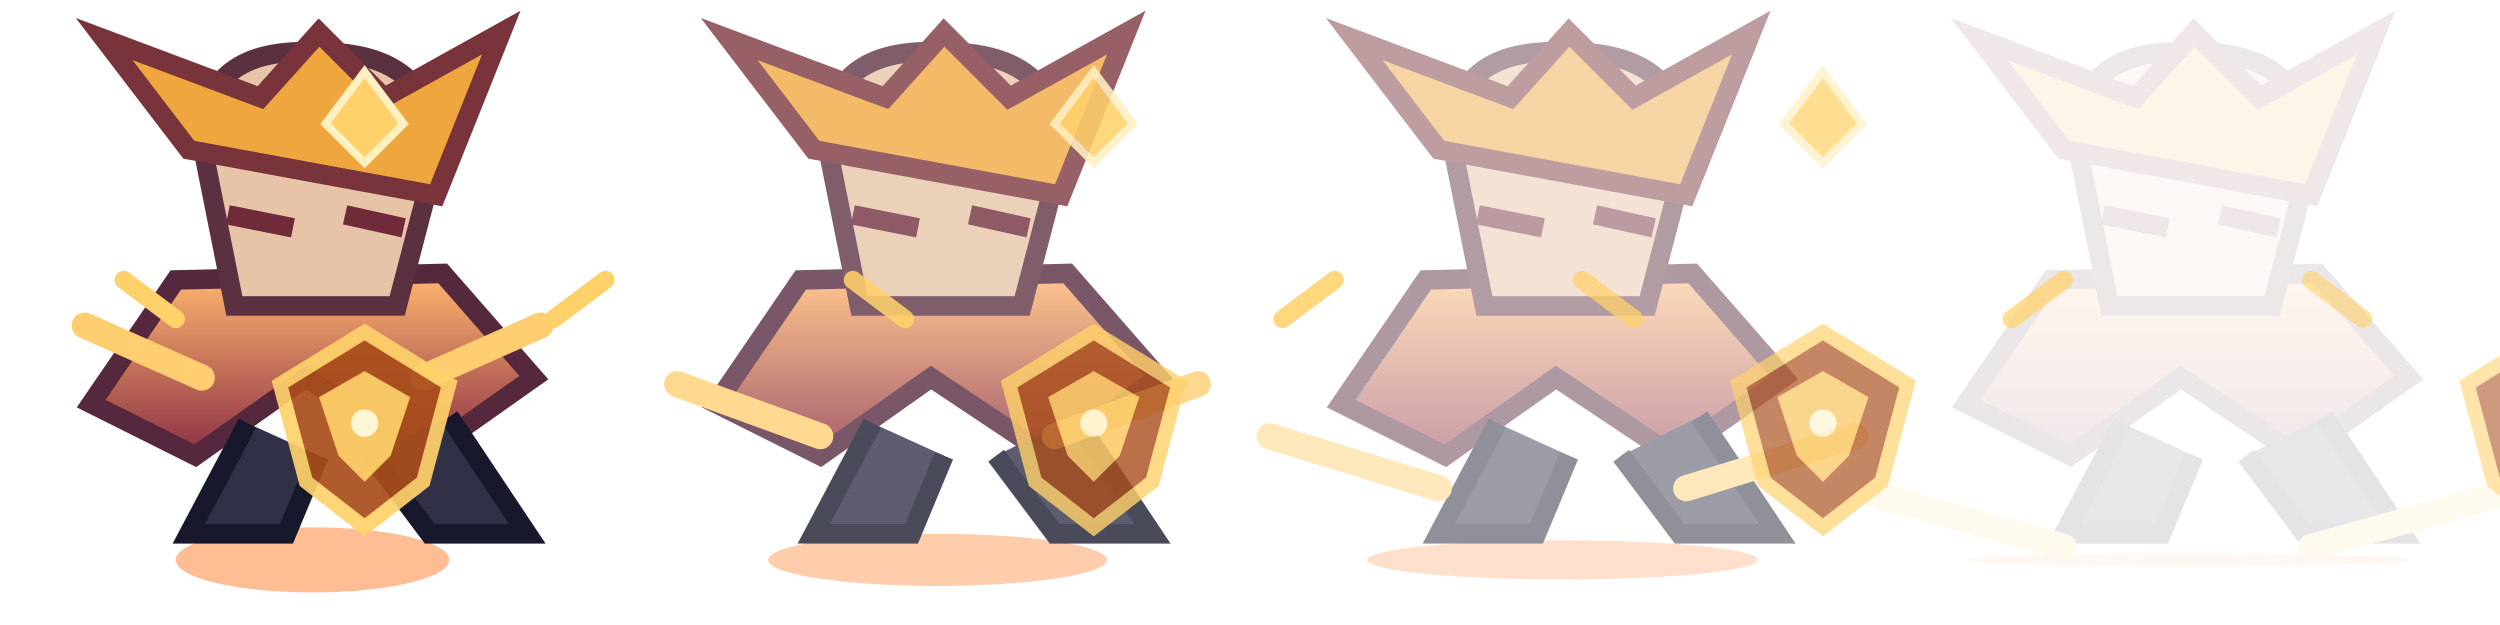
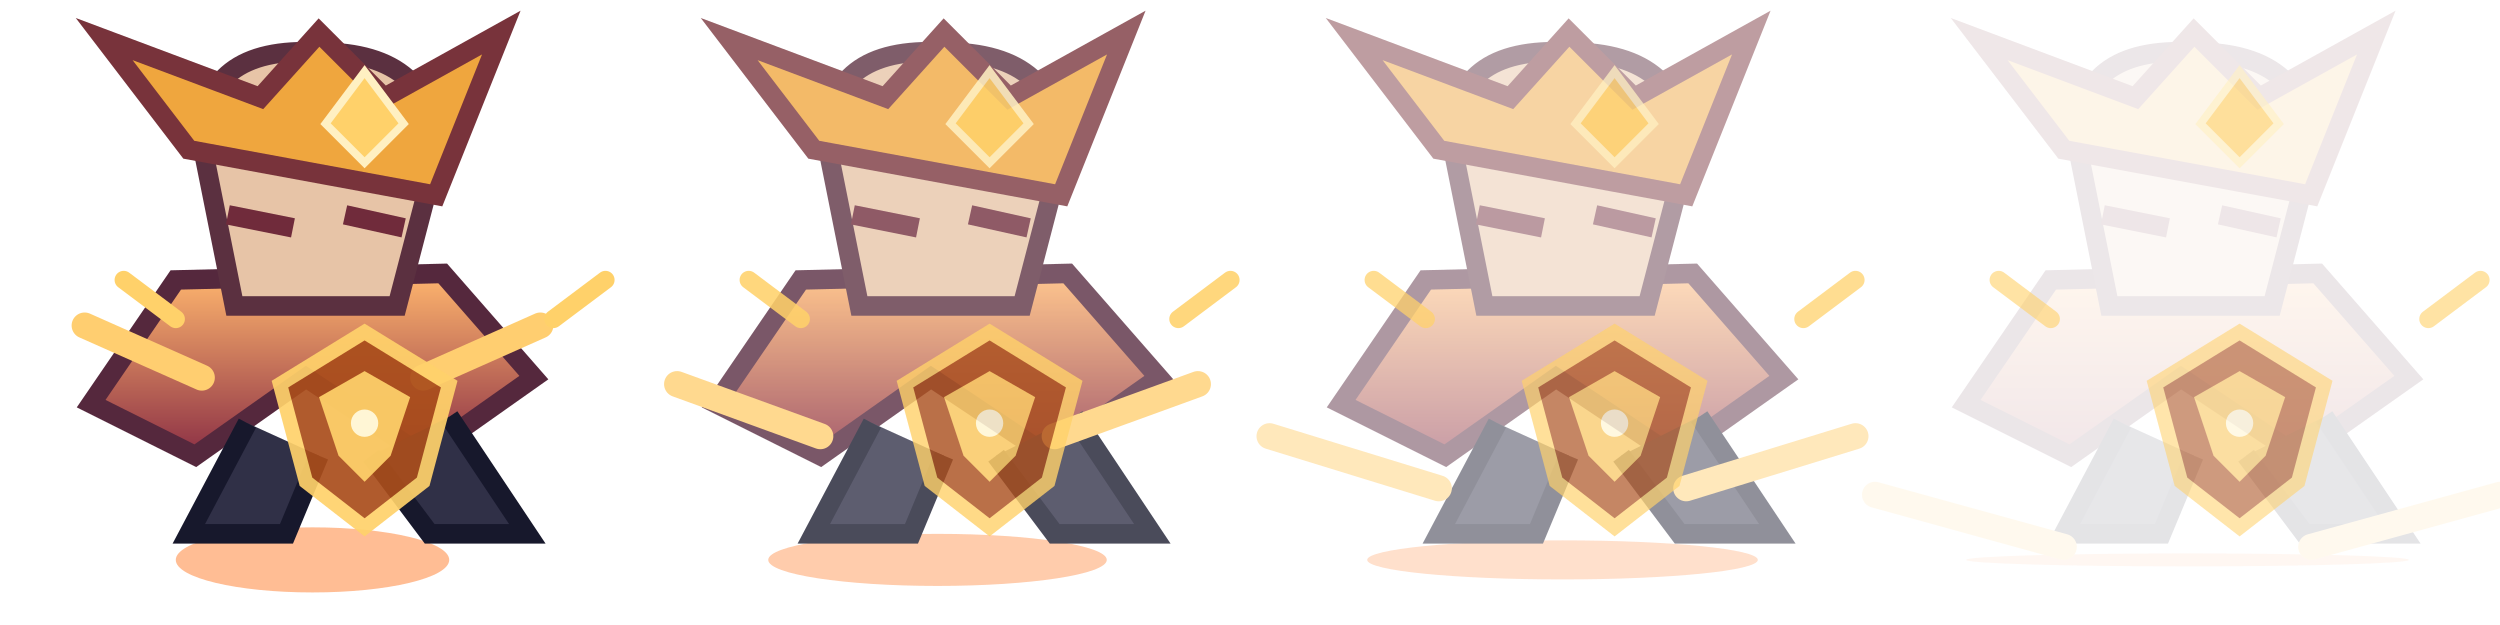
<svg xmlns="http://www.w3.org/2000/svg" viewBox="0 0 384 96">
  <defs>
    <linearGradient id="d" x2="0" y2="1">
      <stop stop-color="#ffb66e" />
      <stop offset="1" stop-color="#8c3045" />
    </linearGradient>
  </defs>
  <g transform="translate(0,0)" opacity="1">
    <ellipse cx="48" cy="86" rx="21" ry="5" fill="#ff914d" opacity=".6" />
    <path d="M27 43 14 62 30 70 47 58 65 70 82 58 68 42Z" fill="url(#d)" stroke="#55283d" stroke-width="3" />
    <path d="M31 22Q31 7 49 8Q67 8 67 24L61 47 36 47Z" fill="#e7c4a7" stroke="#5b3040" stroke-width="3" />
    <path d="M29 23 16 6 40 15 49 5 59 15 77 5 67 30Z" fill="#efa63e" stroke="#78333b" stroke-width="3" />
    <path d="M35 33l10 2m8-2 9 2" stroke="#702b3b" stroke-width="3" />
    <path d="M38 65 29 82 44 82 49 70M57 70 66 82 81 82 69 64" fill="#303047" stroke="#17182c" stroke-width="3" />
    <path d="M13 50l18 8M83 50l-18 8" stroke="#ffce70" stroke-width="4" stroke-linecap="round" />
  </g>
  <g transform="translate(96,0)" opacity="0.78">
    <ellipse cx="48" cy="86" rx="26" ry="4" fill="#ff914d" opacity=".6" />
    <path d="M27 43 14 62 30 70 47 58 65 70 82 58 68 42Z" fill="url(#d)" stroke="#55283d" stroke-width="3" />
    <path d="M31 22Q31 7 49 8Q67 8 67 24L61 47 36 47Z" fill="#e7c4a7" stroke="#5b3040" stroke-width="3" />
    <path d="M29 23 16 6 40 15 49 5 59 15 77 5 67 30Z" fill="#efa63e" stroke="#78333b" stroke-width="3" />
    <path d="M35 33l10 2m8-2 9 2" stroke="#702b3b" stroke-width="3" />
    <path d="M38 65 29 82 44 82 49 70M57 70 66 82 81 82 69 64" fill="#303047" stroke="#17182c" stroke-width="3" />
    <path d="M8 59l22 8M88 59l-22 8" stroke="#ffce70" stroke-width="4" stroke-linecap="round" />
  </g>
  <g transform="translate(192,0)" opacity="0.48">
    <ellipse cx="48" cy="86" rx="30" ry="3" fill="#ff914d" opacity=".6" />
    <path d="M27 43 14 62 30 70 47 58 65 70 82 58 68 42Z" fill="url(#d)" stroke="#55283d" stroke-width="3" />
    <path d="M31 22Q31 7 49 8Q67 8 67 24L61 47 36 47Z" fill="#e7c4a7" stroke="#5b3040" stroke-width="3" />
    <path d="M29 23 16 6 40 15 49 5 59 15 77 5 67 30Z" fill="#efa63e" stroke="#78333b" stroke-width="3" />
    <path d="M35 33l10 2m8-2 9 2" stroke="#702b3b" stroke-width="3" />
    <path d="M38 65 29 82 44 82 49 70M57 70 66 82 81 82 69 64" fill="#303047" stroke="#17182c" stroke-width="3" />
    <path d="M3 67l26 8M93 67l-26 8" stroke="#ffce70" stroke-width="4" stroke-linecap="round" />
  </g>
  <g transform="translate(288,0)" opacity="0.12">
    <ellipse cx="48" cy="86" rx="34" ry="1" fill="#ff914d" opacity=".6" />
    <path d="M27 43 14 62 30 70 47 58 65 70 82 58 68 42Z" fill="url(#d)" stroke="#55283d" stroke-width="3" />
    <path d="M31 22Q31 7 49 8Q67 8 67 24L61 47 36 47Z" fill="#e7c4a7" stroke="#5b3040" stroke-width="3" />
    <path d="M29 23 16 6 40 15 49 5 59 15 77 5 67 30Z" fill="#efa63e" stroke="#78333b" stroke-width="3" />
    <path d="M35 33l10 2m8-2 9 2" stroke="#702b3b" stroke-width="3" />
    <path d="M38 65 29 82 44 82 49 70M57 70 66 82 81 82 69 64" fill="#303047" stroke="#17182c" stroke-width="3" />
    <path d="M0 76l29 8M96 76l-29 8" stroke="#ffce70" stroke-width="4" stroke-linecap="round" />
  </g>
  <g transform="translate(0,0)" opacity="1">
    <path d="M43 59 56 51 69 59 65 74 56 81 47 74Z" fill="#a94d1b" stroke="#ffd16a" stroke-width="2.2" opacity=".92" />
    <path d="M49 61 56 57 63 61 60 70 56 74 52 70Z" fill="#ffd16a" opacity=".92" />
    <path d="M50 19 56 11 62 19 56 25Z" fill="#ffd16a" stroke="#fff0c2" stroke-width="1.2" />
    <path d="M27 49 19 43M85 49 93 43" stroke="#ffd16a" stroke-width="2.8" stroke-linecap="round" />
    <circle cx="56" cy="65" r="2.1" fill="#fff6d5" />
  </g>
-   <g transform="translate(112,0)" opacity="0.87">
+   <g transform="translate(96,0)" opacity="0.87">
    <path d="M43 59 56 51 69 59 65 74 56 81 47 74Z" fill="#a94d1b" stroke="#ffd16a" stroke-width="2.2" opacity=".92" />
    <path d="M49 61 56 57 63 61 60 70 56 74 52 70Z" fill="#ffd16a" opacity=".92" />
    <path d="M50 19 56 11 62 19 56 25Z" fill="#ffd16a" stroke="#fff0c2" stroke-width="1.2" />
    <path d="M27 49 19 43M85 49 93 43" stroke="#ffd16a" stroke-width="2.8" stroke-linecap="round" />
    <circle cx="56" cy="65" r="2.1" fill="#fff6d5" />
  </g>
-   <g transform="translate(224,0)" opacity="0.74">
+   <g transform="translate(192,0)" opacity="0.74">
    <path d="M43 59 56 51 69 59 65 74 56 81 47 74Z" fill="#a94d1b" stroke="#ffd16a" stroke-width="2.2" opacity=".92" />
    <path d="M49 61 56 57 63 61 60 70 56 74 52 70Z" fill="#ffd16a" opacity=".92" />
    <path d="M50 19 56 11 62 19 56 25Z" fill="#ffd16a" stroke="#fff0c2" stroke-width="1.2" />
    <path d="M27 49 19 43M85 49 93 43" stroke="#ffd16a" stroke-width="2.8" stroke-linecap="round" />
    <circle cx="56" cy="65" r="2.1" fill="#fff6d5" />
  </g>
-   <g transform="translate(336,0)" opacity="0.61">
+   <g transform="translate(288,0)" opacity="0.61">
    <path d="M43 59 56 51 69 59 65 74 56 81 47 74Z" fill="#a94d1b" stroke="#ffd16a" stroke-width="2.2" opacity=".92" />
    <path d="M49 61 56 57 63 61 60 70 56 74 52 70Z" fill="#ffd16a" opacity=".92" />
    <path d="M50 19 56 11 62 19 56 25Z" fill="#ffd16a" stroke="#fff0c2" stroke-width="1.2" />
    <path d="M27 49 19 43M85 49 93 43" stroke="#ffd16a" stroke-width="2.8" stroke-linecap="round" />
    <circle cx="56" cy="65" r="2.1" fill="#fff6d5" />
  </g>
</svg>
